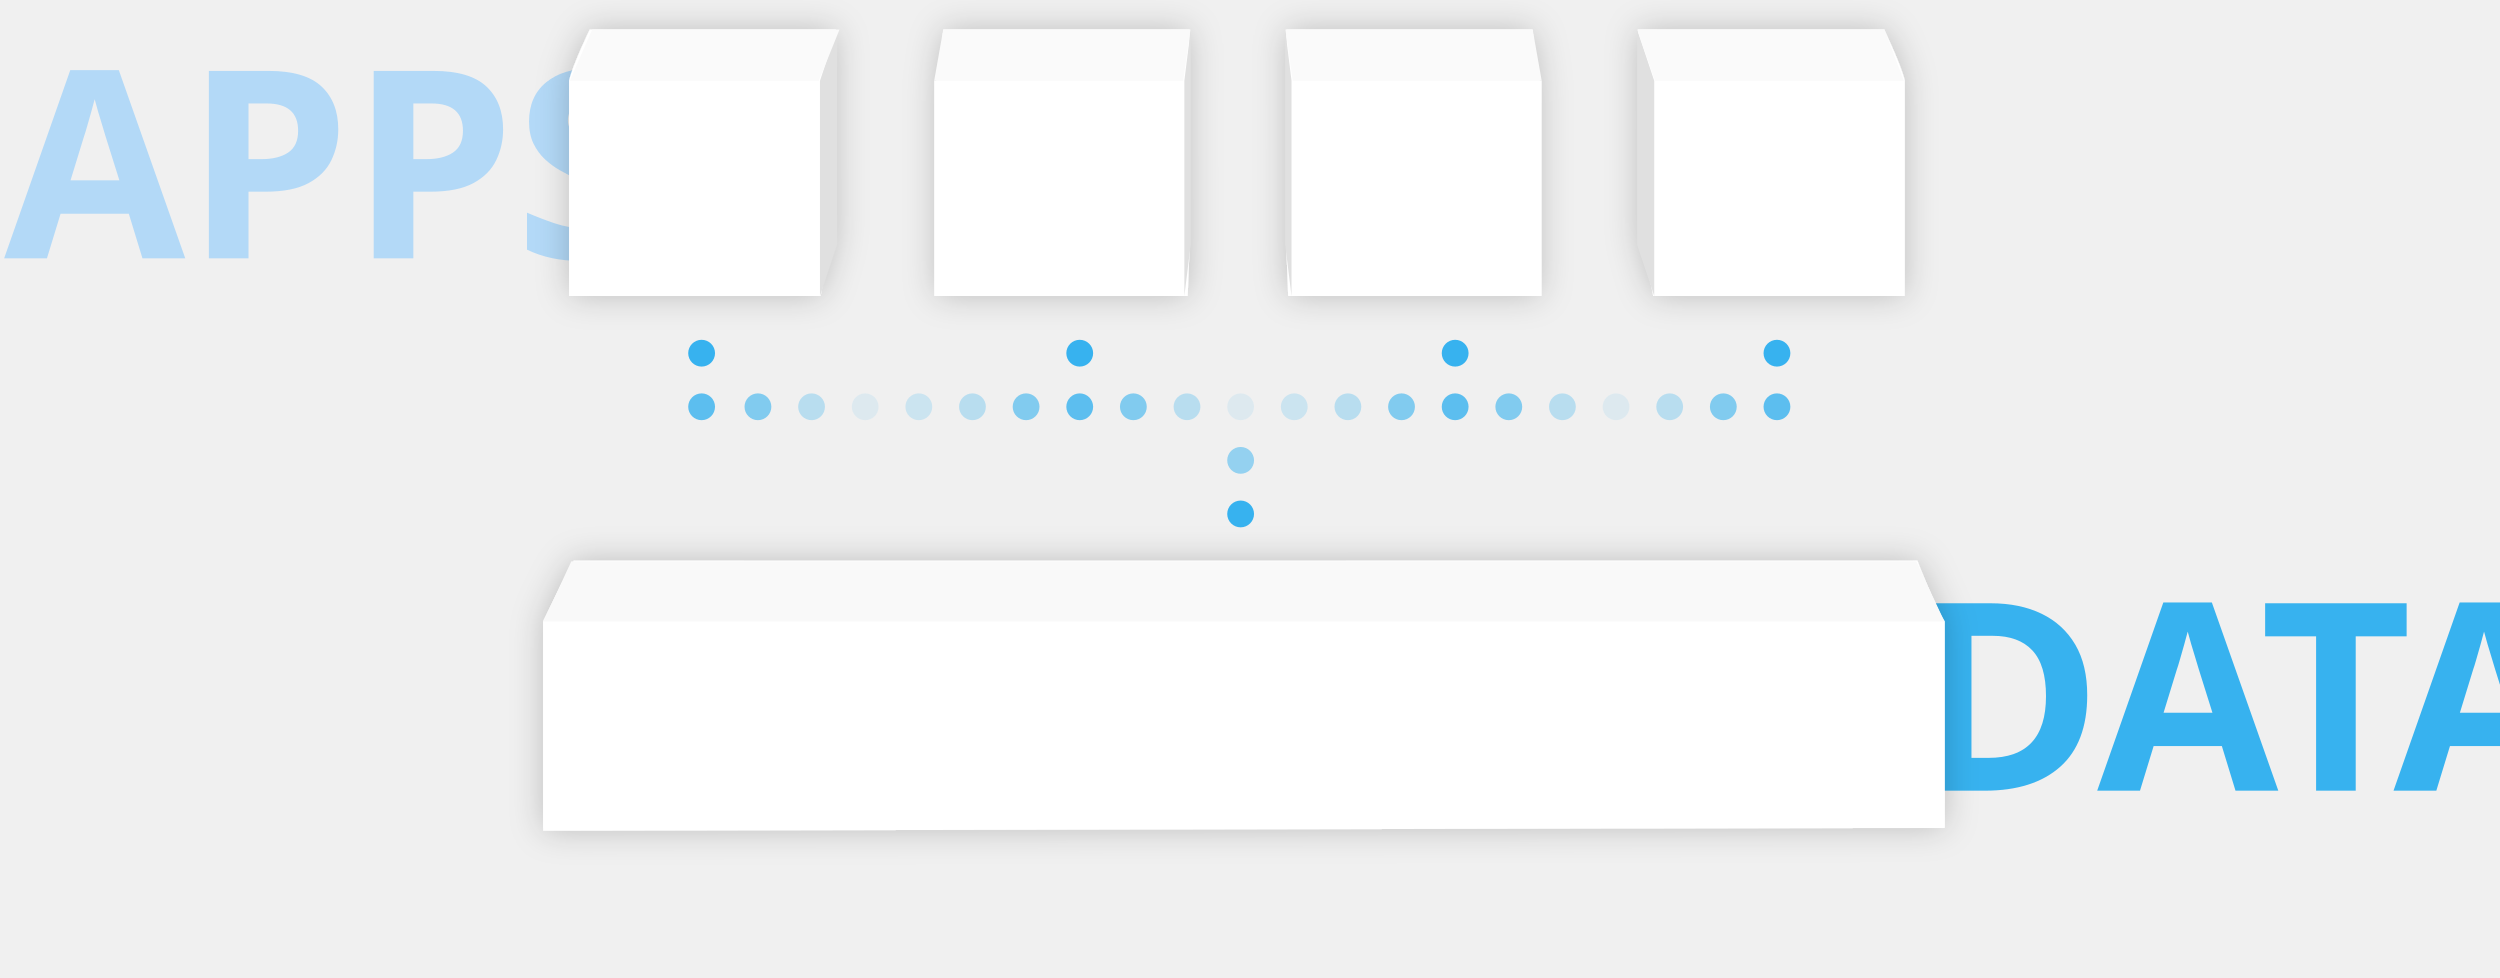
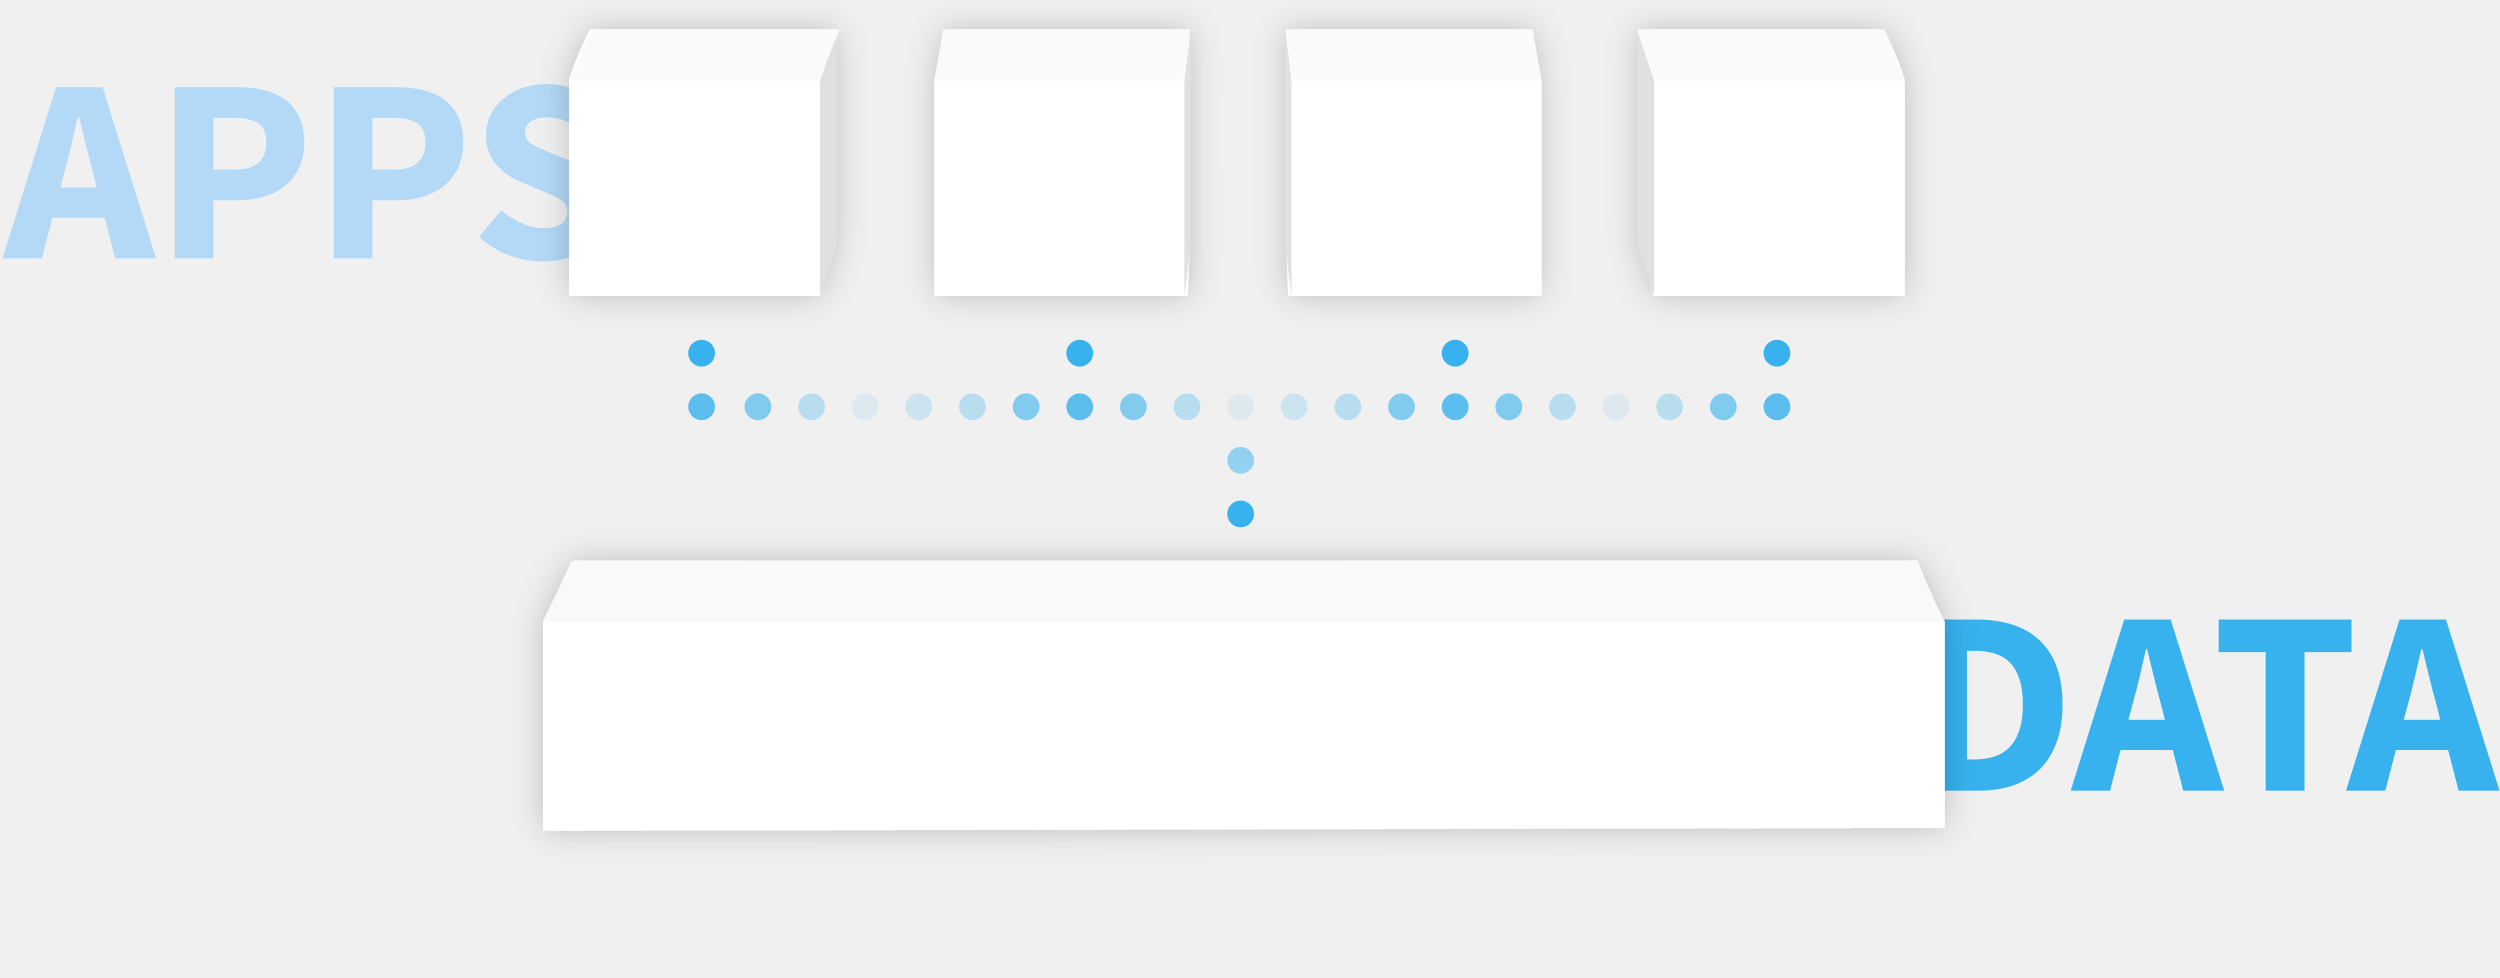
<svg xmlns="http://www.w3.org/2000/svg" width="762px" height="298px" viewBox="0 0 762 298" version="1.1">
  <defs>
    <filter x="-50%" y="-50%" width="200%" height="200%" filterUnits="objectBoundingBox" id="filter-1">
      <feOffset dx="0" dy="0" in="SourceAlpha" result="shadowOffsetOuter1" />
      <feGaussianBlur stdDeviation="5" in="shadowOffsetOuter1" result="shadowBlurOuter1" />
      <feColorMatrix values="0 0 0 0 0   0 0 0 0 0   0 0 0 0 0  0 0 0 0.21 0" in="shadowBlurOuter1" type="matrix" result="shadowMatrixOuter1" />
      <feMerge>
        <feMergeNode in="shadowMatrixOuter1" />
        <feMergeNode in="SourceGraphic" />
      </feMerge>
    </filter>
    <filter x="-50%" y="-50%" width="200%" height="200%" filterUnits="objectBoundingBox" id="filter-2">
      <feOffset dx="0" dy="0" in="SourceAlpha" result="shadowOffsetOuter1" />
      <feGaussianBlur stdDeviation="5" in="shadowOffsetOuter1" result="shadowBlurOuter1" />
      <feColorMatrix values="0 0 0 0 0   0 0 0 0 0   0 0 0 0 0  0 0 0 0.21 0" in="shadowBlurOuter1" type="matrix" result="shadowMatrixOuter1" />
      <feMerge>
        <feMergeNode in="shadowMatrixOuter1" />
        <feMergeNode in="SourceGraphic" />
      </feMerge>
    </filter>
    <filter x="-50%" y="-50%" width="200%" height="200%" filterUnits="objectBoundingBox" id="filter-3">
      <feOffset dx="0" dy="0" in="SourceAlpha" result="shadowOffsetOuter1" />
      <feGaussianBlur stdDeviation="5" in="shadowOffsetOuter1" result="shadowBlurOuter1" />
      <feColorMatrix values="0 0 0 0 0   0 0 0 0 0   0 0 0 0 0  0 0 0 0.21 0" in="shadowBlurOuter1" type="matrix" result="shadowMatrixOuter1" />
      <feMerge>
        <feMergeNode in="shadowMatrixOuter1" />
        <feMergeNode in="SourceGraphic" />
      </feMerge>
    </filter>
    <filter x="-50%" y="-50%" width="200%" height="200%" filterUnits="objectBoundingBox" id="filter-4">
      <feOffset dx="0" dy="0" in="SourceAlpha" result="shadowOffsetOuter1" />
      <feGaussianBlur stdDeviation="5" in="shadowOffsetOuter1" result="shadowBlurOuter1" />
      <feColorMatrix values="0 0 0 0 0   0 0 0 0 0   0 0 0 0 0  0 0 0 0.21 0" in="shadowBlurOuter1" type="matrix" result="shadowMatrixOuter1" />
      <feMerge>
        <feMergeNode in="shadowMatrixOuter1" />
        <feMergeNode in="SourceGraphic" />
      </feMerge>
    </filter>
    <filter x="-50%" y="-50%" width="200%" height="200%" filterUnits="objectBoundingBox" id="filter-5">
      <feOffset dx="0" dy="0" in="SourceAlpha" result="shadowOffsetOuter1" />
      <feGaussianBlur stdDeviation="5" in="shadowOffsetOuter1" result="shadowBlurOuter1" />
      <feColorMatrix values="0 0 0 0 0   0 0 0 0 0   0 0 0 0 0  0 0 0 0.21 0" in="shadowBlurOuter1" type="matrix" result="shadowMatrixOuter1" />
      <feMerge>
        <feMergeNode in="shadowMatrixOuter1" />
        <feMergeNode in="SourceGraphic" />
      </feMerge>
    </filter>
  </defs>
  <g id="Design" stroke="none" stroke-width="1" fill="none" fill-rule="evenodd">
    <g id="5a-architecture" transform="translate(-326, -977)">
-       <g id="1" transform="translate(327, 842)">
-         <g id="ILLU" transform="translate(0, 134)">
-           <text id="APPS" font-family="Source Sans Pro" font-size="80" font-weight="bold" fill="#B3D9F7">
-             <tspan x="0.26" y="79.737">APPS</tspan>
-           </text>
-           <text id="DATA" font-family="Source Sans Pro" font-size="80" font-weight="bold" fill="#37B2EF">
-             <tspan x="580.62" y="242">DATA</tspan>
-           </text>
-           <g id="Cube" transform="translate(172.1664, 10)">
+       <g id="1" transform="translate(326, 842)">
+         <g id="ILLU" transform="translate(0, 144)">
+           <path d="M29.5,48.137 L28.3,43.337 C27.553,40.723 26.833,37.95 26.14,35.017 C25.447,32.083 24.753,29.257 24.06,26.537 L23.74,26.537 C23.1,29.31 22.447,32.15 21.78,35.057 C21.113,37.963 20.407,40.723 19.66,43.337 L18.38,48.137 L29.5,48.137 Z M31.9,57.337 L15.98,57.337 L12.78,69.737 L0.78,69.737 L17.1,17.577 L31.26,17.577 L47.58,69.737 L35.1,69.737 L31.9,57.337 Z M53.26,17.577 L72.3,17.577 C75.127,17.577 77.78,17.857 80.26,18.417 C82.74,18.977 84.9,19.91 86.74,21.217 C88.58,22.523 90.033,24.257 91.1,26.417 C92.167,28.577 92.7,31.23 92.7,34.377 C92.7,37.417 92.153,40.057 91.06,42.297 C89.967,44.537 88.487,46.377 86.62,47.817 C84.753,49.257 82.593,50.323 80.14,51.017 C77.687,51.71 75.073,52.057 72.3,52.057 L65.02,52.057 L65.02,69.737 L53.26,69.737 L53.26,17.577 Z M71.58,42.697 C77.98,42.697 81.18,39.923 81.18,34.377 C81.18,31.657 80.367,29.737 78.74,28.617 C77.113,27.497 74.727,26.937 71.58,26.937 L65.02,26.937 L65.02,42.697 L71.58,42.697 Z M101.74,17.577 L120.78,17.577 C123.607,17.577 126.26,17.857 128.74,18.417 C131.22,18.977 133.38,19.91 135.22,21.217 C137.06,22.523 138.513,24.257 139.58,26.417 C140.647,28.577 141.18,31.23 141.18,34.377 C141.18,37.417 140.633,40.057 139.54,42.297 C138.447,44.537 136.967,46.377 135.1,47.817 C133.233,49.257 131.073,50.323 128.62,51.017 C126.167,51.71 123.553,52.057 120.78,52.057 L113.5,52.057 L113.5,69.737 L101.74,69.737 L101.74,17.577 Z M120.06,42.697 C126.46,42.697 129.66,39.923 129.66,34.377 C129.66,31.657 128.847,29.737 127.22,28.617 C125.593,27.497 123.207,26.937 120.06,26.937 L113.5,26.937 L113.5,42.697 L120.06,42.697 Z M152.78,55.097 C154.647,56.697 156.713,58.003 158.98,59.017 C161.247,60.03 163.473,60.537 165.66,60.537 C168.113,60.537 169.94,60.083 171.14,59.177 C172.34,58.27 172.94,57.043 172.94,55.497 C172.94,54.697 172.767,54.003 172.42,53.417 C172.073,52.83 171.567,52.31 170.9,51.857 C170.233,51.403 169.433,50.977 168.5,50.577 C167.567,50.177 166.54,49.737 165.42,49.257 L158.62,46.377 C157.287,45.843 155.993,45.15 154.74,44.297 C153.487,43.443 152.367,42.443 151.38,41.297 C150.393,40.15 149.607,38.817 149.02,37.297 C148.433,35.777 148.14,34.057 148.14,32.137 C148.14,30.003 148.593,27.99 149.5,26.097 C150.407,24.203 151.687,22.55 153.34,21.137 C154.993,19.723 156.953,18.617 159.22,17.817 C161.487,17.017 163.98,16.617 166.7,16.617 C169.74,16.617 172.74,17.203 175.7,18.377 C178.66,19.55 181.26,21.257 183.5,23.497 L177.5,30.937 C175.793,29.603 174.087,28.577 172.38,27.857 C170.673,27.137 168.78,26.777 166.7,26.777 C164.673,26.777 163.06,27.19 161.86,28.017 C160.66,28.843 160.06,30.003 160.06,31.497 C160.06,32.297 160.26,32.977 160.66,33.537 C161.06,34.097 161.62,34.603 162.34,35.057 C163.06,35.51 163.9,35.937 164.86,36.337 C165.82,36.737 166.86,37.177 167.98,37.657 L174.7,40.377 C177.9,41.657 180.42,43.417 182.26,45.657 C184.1,47.897 185.02,50.857 185.02,54.537 C185.02,56.723 184.58,58.79 183.7,60.737 C182.82,62.683 181.54,64.39 179.86,65.857 C178.18,67.323 176.113,68.497 173.66,69.377 C171.207,70.257 168.433,70.697 165.34,70.697 C161.927,70.697 158.527,70.07 155.14,68.817 C151.753,67.563 148.727,65.683 146.06,63.177 L152.78,55.097 Z" id="APPS" fill="#B3D9F7" />
+           <path d="M587.78,179.84 L602.5,179.84 C606.5,179.84 610.1,180.347 613.3,181.36 C616.5,182.373 619.247,183.933 621.54,186.04 C623.833,188.147 625.593,190.827 626.82,194.08 C628.047,197.333 628.66,201.2 628.66,205.68 C628.66,210.16 628.047,214.053 626.82,217.36 C625.593,220.667 623.86,223.4 621.62,225.56 C619.38,227.72 616.7,229.333 613.58,230.4 C610.46,231.467 606.98,232 603.14,232 L587.78,232 L587.78,179.84 Z M601.78,222.48 C604.02,222.48 606.047,222.187 607.86,221.6 C609.673,221.013 611.22,220.067 612.5,218.76 C613.78,217.453 614.78,215.733 615.5,213.6 C616.22,211.467 616.58,208.827 616.58,205.68 C616.58,202.587 616.22,199.987 615.5,197.88 C614.78,195.773 613.78,194.093 612.5,192.84 C611.22,191.587 609.673,190.693 607.86,190.16 C606.047,189.627 604.02,189.36 601.78,189.36 L599.54,189.36 L599.54,222.48 L601.78,222.48 Z M659.86,210.4 L658.66,205.6 C657.913,202.987 657.193,200.213 656.5,197.28 C655.807,194.347 655.113,191.52 654.42,188.8 L654.1,188.8 C653.46,191.573 652.807,194.413 652.14,197.32 C651.473,200.227 650.767,202.987 650.02,205.6 L648.74,210.4 L659.86,210.4 Z M662.26,219.6 L646.34,219.6 L643.14,232 L631.14,232 L647.46,179.84 L661.62,179.84 L677.94,232 L665.46,232 L662.26,219.6 Z M690.58,189.76 L676.26,189.76 L676.26,179.84 L716.74,179.84 L716.74,189.76 L702.42,189.76 L702.42,232 L690.58,232 L690.58,189.76 Z M743.78,210.4 L742.58,205.6 C741.833,202.987 741.113,200.213 740.42,197.28 C739.727,194.347 739.033,191.52 738.34,188.8 L738.02,188.8 C737.38,191.573 736.727,194.413 736.06,197.32 C735.393,200.227 734.687,202.987 733.94,205.6 L732.66,210.4 L743.78,210.4 Z M746.18,219.6 L730.26,219.6 L727.06,232 L715.06,232 L731.38,179.84 L745.54,179.84 L761.86,232 L749.38,232 L746.18,219.6 Z" id="DATA" fill="#37B2EF" />
+           <g id="Cube" transform="translate(173.1664, 0)">
            <path d="M0.28,64.35 C0.316,50.524 0.28,0 0.28,0 L75.275,0 C75.275,0 80.411,10.614 81.575,15.537 L81.575,81.216 L4.869,81.216 C4.869,81.216 4.403,76.389 0.28,64.35 Z" id="Rectangle-64-Copy-3" fill="#FFFFFF" filter="url(#filter-1)" transform="translate(40.9278, 40.60796) scale(-1, 1) translate(-40.9278, -40.60796) " />
            <g id="Illu">
              <path d="M0.504,15.618 L76.395,15.618 L76.395,81.216 L0.504,81.216 L0.504,15.618 Z" id="Rectangle-64" fill="#FFFFFF" />
              <path d="M76.764,15.618 L81.966,0 L81.966,65.597 L76.764,81.216 L76.764,15.618 Z" id="Rectangle-64-Copy-2" fill="#E0E0E0" />
              <path d="M0.504,15.618 L76.395,15.618 L82.721,0 L7.35,0 L0.504,15.618 Z" id="Rectangle-64-Copy" fill="#FAFAFA" />
            </g>
          </g>
-           <g id="Cube-Copy" transform="translate(283.2292, 10)">
+           <g id="Cube-Copy" transform="translate(284.2292, 0)">
            <path d="M1.097,67.619 C1.132,53.794 1.097,0 1.097,0 L76.091,0 C76.091,0 77.144,10.614 78.309,15.537 L78.309,81.216 L1.603,81.216 C1.603,81.216 1.603,79.91 1.097,67.619 Z" id="Rectangle-64-Copy-3" fill="#FFFFFF" filter="url(#filter-2)" transform="translate(39.70284, 40.60796) scale(-1, 1) translate(-39.70284, -40.60796) " />
            <g id="Illu">
              <path d="M0.504,15.618 L76.395,15.618 L76.395,81.216 L0.504,81.216 L0.504,15.618 Z" id="Rectangle-64" fill="#FFFFFF" />
              <path d="M76.764,15.618 L78.699,0 L78.699,65.597 L76.764,81.216 L76.764,15.618 Z" id="Rectangle-64-Copy-2" fill="#E0E0E0" />
              <path d="M0.504,15.618 L76.395,15.618 L78.637,0 L3.267,0 L0.504,15.618 Z" id="Rectangle-64-Copy" fill="#FAFAFA" />
            </g>
          </g>
-           <g id="Cube-Copy-2" transform="translate(429.8158, 50.86826) scale(-1, 1) translate(-429.8158, -50.86826) translate(390.2088, 10)">
+           <g id="Cube-Copy-2" transform="translate(430.8158, 40.86826) scale(-1, 1) translate(-430.8158, -40.86826) translate(391.2088, 0)">
            <path d="M1.097,67.619 C1.132,53.794 1.097,0 1.097,0 L76.091,0 C76.091,0 77.144,10.614 78.309,15.537 L78.309,81.216 L1.603,81.216 C1.603,81.216 1.603,79.91 1.097,67.619 Z" id="Rectangle-64-Copy-3" fill="#FFFFFF" filter="url(#filter-3)" transform="translate(39.70284, 40.60796) scale(-1, 1) translate(-39.70284, -40.60796) " />
            <g id="Illu">
              <path d="M0.504,15.618 L76.395,15.618 L76.395,81.216 L0.504,81.216 L0.504,15.618 Z" id="Rectangle-64" fill="#FFFFFF" />
              <path d="M76.764,15.618 L78.699,0 L78.699,65.597 L76.764,81.216 L76.764,15.618 Z" id="Rectangle-64-Copy-2" fill="#E0E0E0" />
              <path d="M0.504,15.618 L76.395,15.618 L78.637,0 L3.267,0 L0.504,15.618 Z" id="Rectangle-64-Copy" fill="#FAFAFA" />
            </g>
          </g>
-           <g id="Cube-Copy-3" transform="translate(498.0051, 10)">
+           <g id="Cube-Copy-3" transform="translate(499.0051, 0)">
            <path d="M0.28,64.35 C0.316,50.524 0.28,0 0.28,0 L75.275,0 C75.275,0 80.411,10.614 81.575,15.537 L81.575,81.216 L4.869,81.216 C4.869,81.216 4.403,76.389 0.28,64.35 Z" id="Rectangle-64-Copy-3" fill="#FFFFFF" filter="url(#filter-4)" />
            <g id="Illu">
              <path d="M5.404,15.618 L81.295,15.618 L81.295,81.216 L5.404,81.216 L5.404,15.618 Z" id="Rectangle-64" fill="#FFFFFF" />
              <path d="M0,15.618 L5.202,0 L5.202,65.597 L0,81.216 L0,15.618 Z" id="Rectangle-64-Copy-2" fill="#E0E0E0" transform="translate(2.600759, 40.60796) scale(-1, 1) translate(-2.600759, -40.60796) " />
              <path d="M5.404,15.618 L81.295,15.618 L75.371,0 L0,0 L5.404,15.618 Z" id="Rectangle-64-Copy" fill="#FAFAFA" />
            </g>
          </g>
-           <g id="Bar" transform="translate(164, 171.8383)">
+           <g id="Bar" transform="translate(165, 161.8383)">
            <path d="M0.555,18.536 C0.555,18.536 7.597,3.913 9.93,0.042 C15.732,0.107 419.413,0.042 419.413,0.042 C419.413,0.042 424.618,13.751 427.757,18.536 L427.757,81.476 L0.555,82.384 L0.555,18.536 Z" id="Rectangle-64-Copy-3" fill="#FFFFFF" filter="url(#filter-5)" />
            <g id="Illu" transform="translate(0.585245, 0)">
              <rect id="Rectangle-64" fill="#FFFFFF" x="0.009" y="18.616" width="427.066" height="62.932" />
              <path d="M0.009,0.264 L427.076,0.264 L418.534,18.616 L8.551,18.616 L0.009,0.264 Z" id="Rectangle-64-Copy-8" fill="#F9F9F9" transform="translate(213.5426, 9.439831) scale(1, -1) translate(-213.5426, -9.439831) " />
            </g>
          </g>
-           <g id="Dot" transform="translate(376.7029, 133.5704) rotate(-270) translate(-376.7029, -133.5704) translate(347.7029, -34.42965)" fill="#37B2EF">
+           <g id="Dot" transform="translate(377.7029, 123.5704) rotate(-270) translate(-377.7029, -123.5704) translate(348.7029, -44.42965)" fill="#37B2EF">
            <ellipse id="Oval-56" cx="4.083" cy="331.85" rx="4.083" ry="4.087" />
            <ellipse id="Oval-56-Copy" opacity="0.8" cx="20.416" cy="331.85" rx="4.083" ry="4.087" />
            <ellipse id="Oval-56-Copy-2" opacity="0.6" cx="20.416" cy="314.686" rx="4.083" ry="4.087" />
            <ellipse id="Oval-56-Copy-3" opacity="0.3" cx="20.416" cy="298.338" rx="4.083" ry="4.087" />
            <ellipse id="Oval-56-Copy-4" opacity="0.1" cx="20.416" cy="281.991" rx="4.083" ry="4.087" />
            <ellipse id="Oval-56-Copy-5" opacity="0.2" cx="20.416" cy="265.644" rx="4.083" ry="4.087" />
            <ellipse id="Oval-56-Copy-11" opacity="0.3" cx="20.416" cy="249.296" rx="4.083" ry="4.087" />
            <ellipse id="Oval-56-Copy-12" opacity="0.6" cx="20.416" cy="232.949" rx="4.083" ry="4.087" />
            <ellipse id="Oval-56-Copy-13" opacity="0.8" cx="20.416" cy="216.602" rx="4.083" ry="4.087" />
            <ellipse id="Oval-56-Copy-28" cx="4.083" cy="216.602" rx="4.083" ry="4.087" />
            <ellipse id="Oval-56-Copy-14" opacity="0.6" cx="20.416" cy="200.254" rx="4.083" ry="4.087" />
            <ellipse id="Oval-56-Copy-15" opacity="0.3" cx="20.416" cy="183.907" rx="4.083" ry="4.087" />
            <ellipse id="Oval-56-Copy-16" opacity="0.1" cx="20.416" cy="167.56" rx="4.083" ry="4.087" />
            <ellipse id="Oval-56-Copy-17" opacity="0.2" cx="20.416" cy="151.213" rx="4.083" ry="4.087" />
            <ellipse id="Oval-56-Copy-18" opacity="0.3" cx="20.416" cy="134.865" rx="4.083" ry="4.087" />
            <ellipse id="Oval-56-Copy-19" opacity="0.6" cx="20.416" cy="118.518" rx="4.083" ry="4.087" />
            <ellipse id="Oval-56-Copy-20" opacity="0.8" cx="20.416" cy="102.171" rx="4.083" ry="4.087" />
            <ellipse id="Oval-56-Copy-29" cx="4.083" cy="102.171" rx="4.083" ry="4.087" />
            <ellipse id="Oval-56-Copy-21" opacity="0.6" cx="20.416" cy="85.823" rx="4.083" ry="4.087" />
            <ellipse id="Oval-56-Copy-22" opacity="0.3" cx="20.416" cy="69.476" rx="4.083" ry="4.087" />
            <ellipse id="Oval-56-Copy-23" opacity="0.1" cx="20.416" cy="53.129" rx="4.083" ry="4.087" />
            <ellipse id="Oval-56-Copy-24" opacity="0.3" cx="20.416" cy="36.781" rx="4.083" ry="4.087" />
            <ellipse id="Oval-56-Copy-25" opacity="0.6" cx="20.416" cy="20.434" rx="4.083" ry="4.087" />
            <ellipse id="Oval-56-Copy-26" opacity="0.8" cx="20.416" cy="4.087" rx="4.083" ry="4.087" />
            <ellipse id="Oval-56-Copy-27" cx="4.083" cy="4.087" rx="4.083" ry="4.087" />
            <ellipse id="Oval-56-Copy-28" opacity="0.5" cx="36.749" cy="167.56" rx="4.083" ry="4.087" />
            <ellipse id="Oval-56-Copy-30" cx="53.081" cy="167.56" rx="4.083" ry="4.087" />
          </g>
        </g>
      </g>
    </g>
  </g>
</svg>
